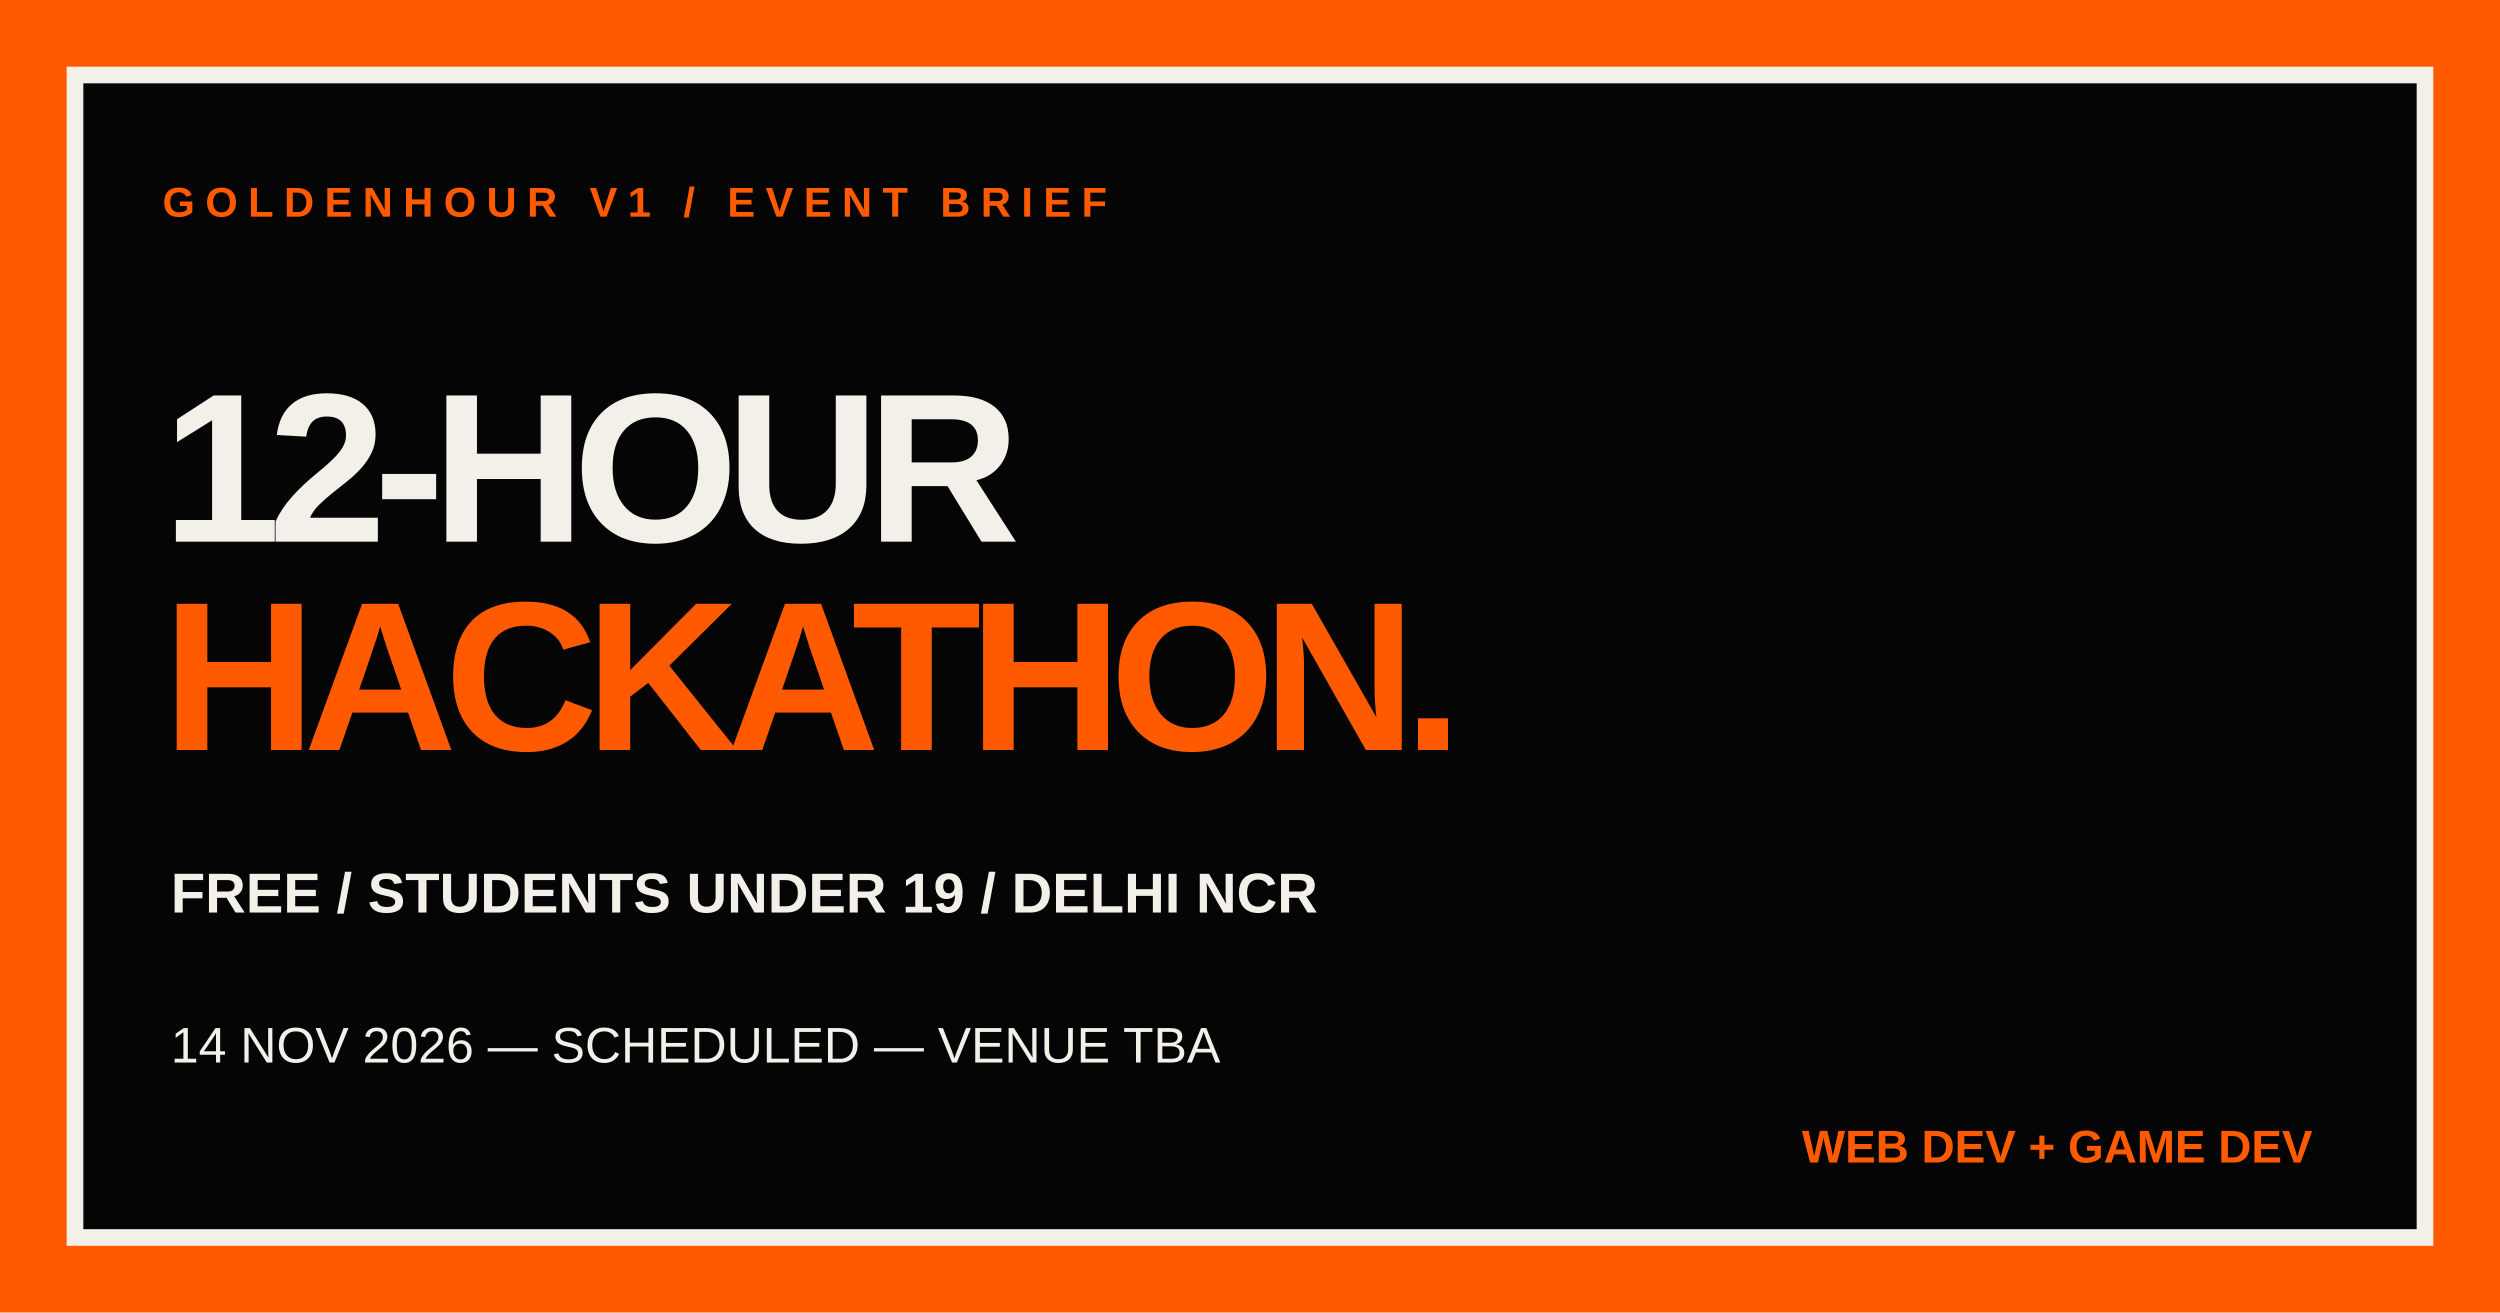
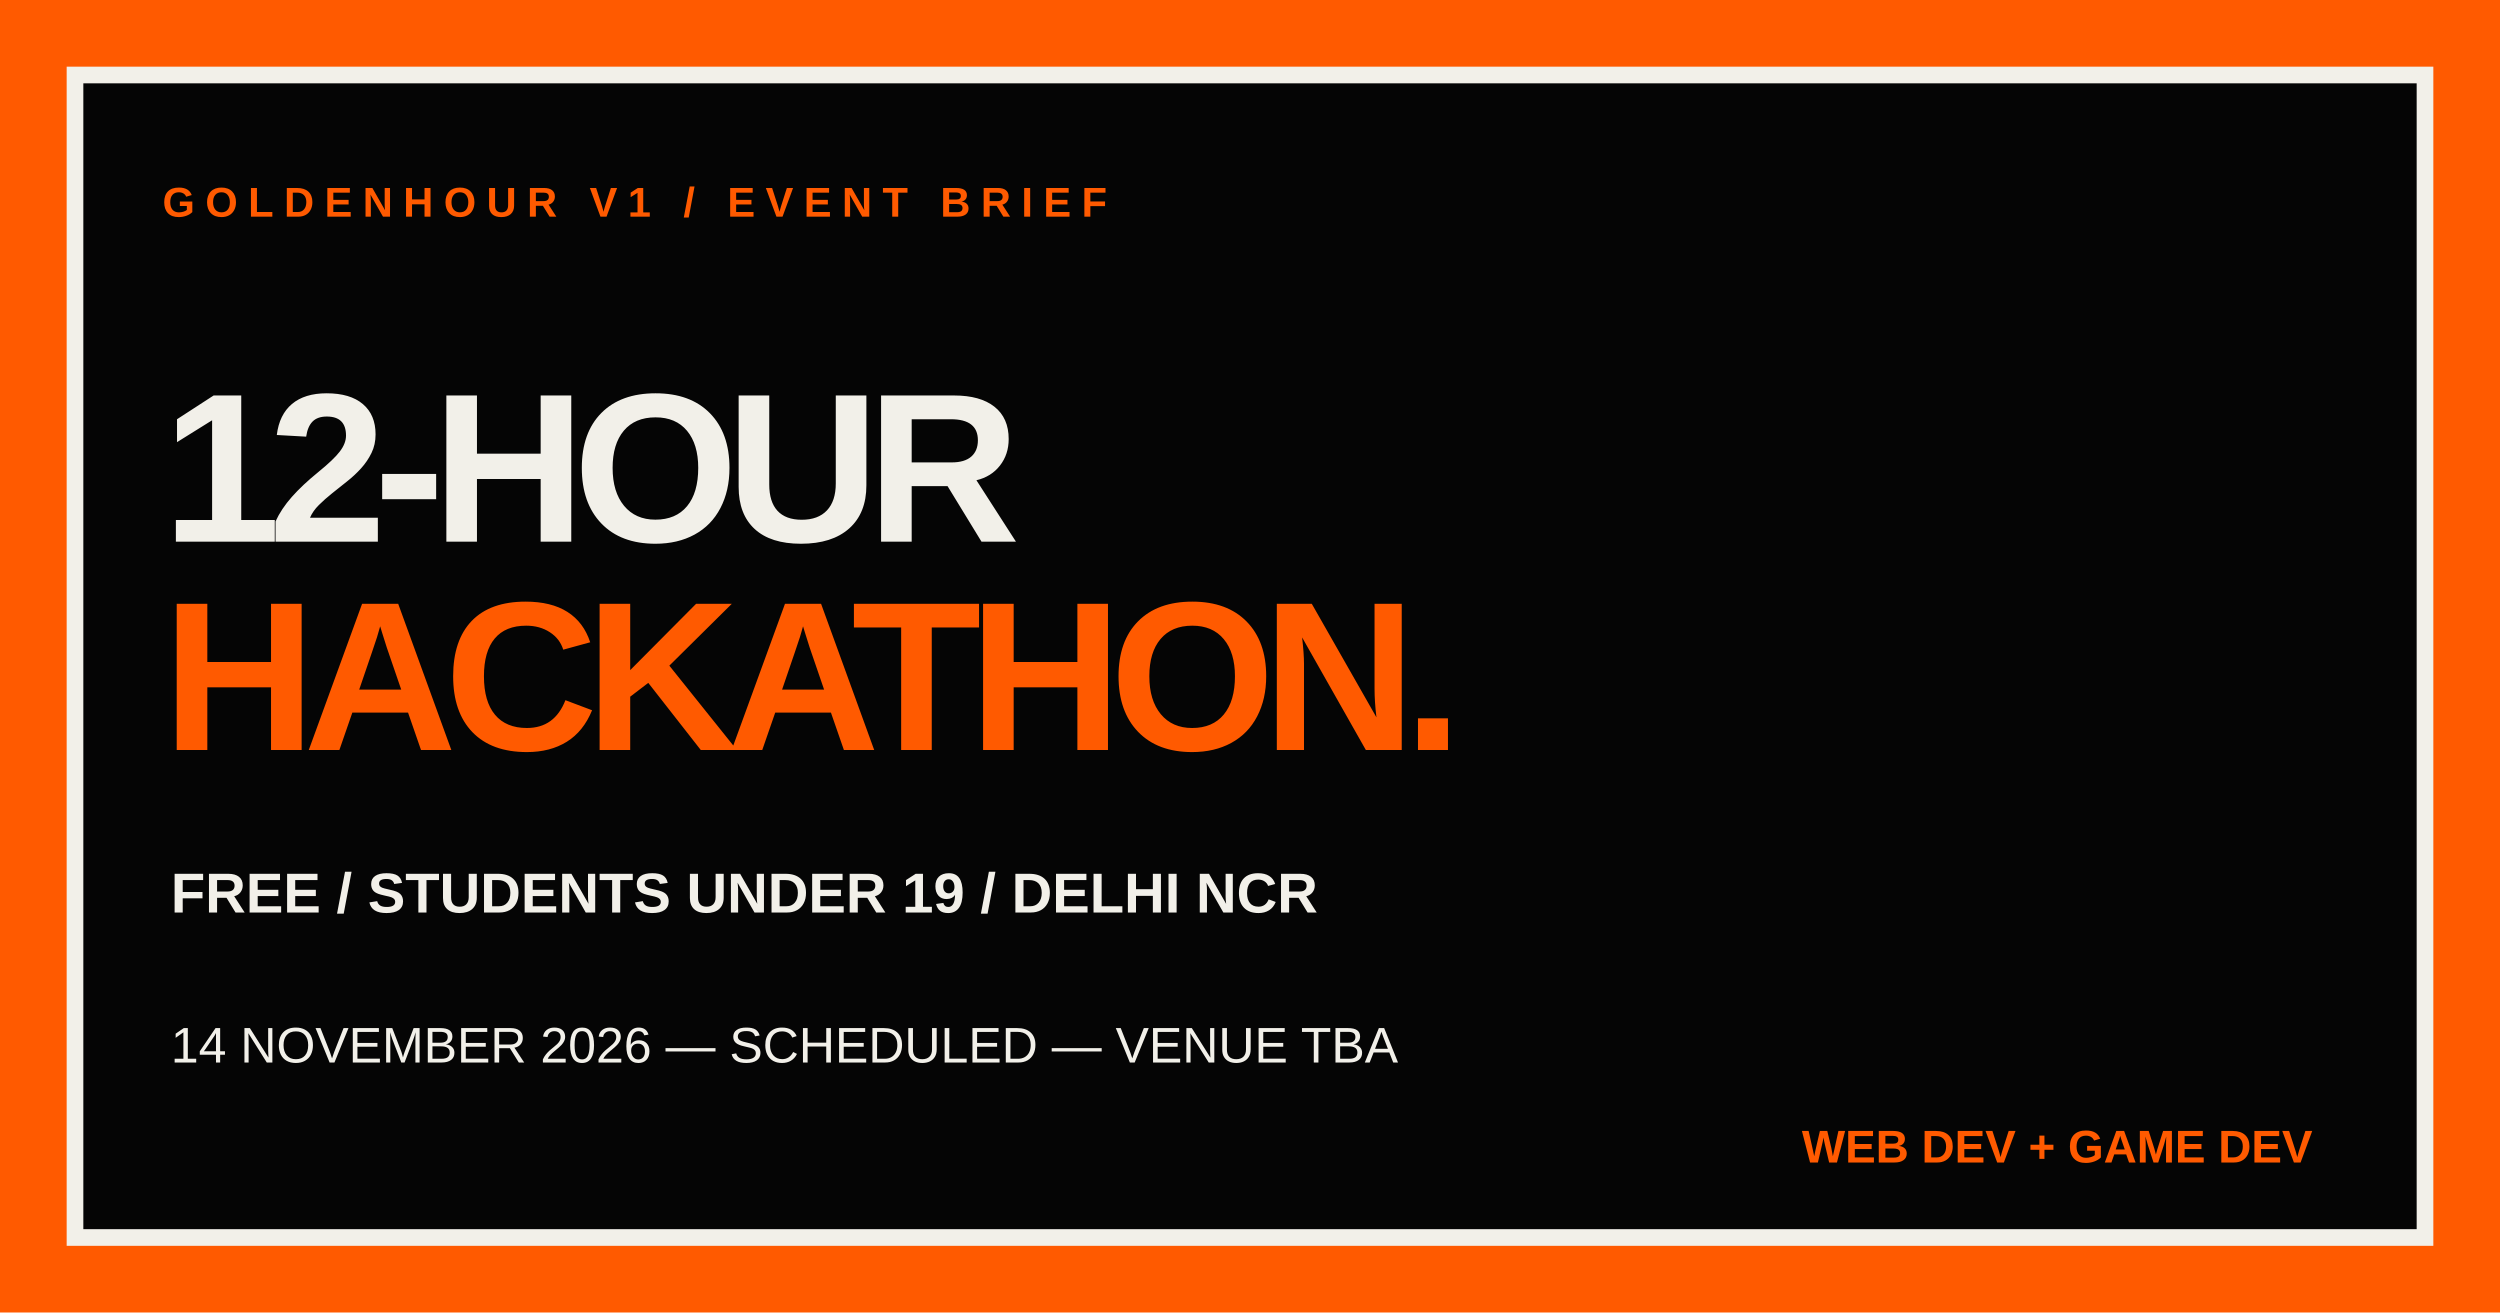
<svg xmlns="http://www.w3.org/2000/svg" width="1200" height="630" viewBox="0 0 1200 630">
  <rect width="1200" height="630" fill="#ff5a00" />
  <rect x="36" y="36" width="1128" height="558" fill="#050505" stroke="#f2f0e9" stroke-width="8" />
  <text x="78" y="104" fill="#ff5a00" font-family="Arial, sans-serif" font-size="20" font-weight="700" letter-spacing="5">GOLDENHOUR V1 / EVENT BRIEF</text>
  <text x="78" y="260" fill="#f2f0e9" font-family="Arial Black, Arial, sans-serif" font-size="102" font-weight="900" letter-spacing="-6">12-HOUR</text>
  <text x="78" y="360" fill="#ff5a00" font-family="Arial Black, Arial, sans-serif" font-size="102" font-weight="900" letter-spacing="-6">HACKATHON.</text>
  <text x="82" y="438" fill="#f2f0e9" font-family="Arial, sans-serif" font-size="27" font-weight="700">FREE / STUDENTS UNDER 19 / DELHI NCR</text>
-   <text x="82" y="510" fill="#f2f0e9" font-family="Arial, sans-serif" font-size="24">14 NOV 2026 — SCHEDULED — VENUE TBA</text>
+   <text x="82" y="510" fill="#f2f0e9" font-family="Arial, sans-serif" font-size="24">14 NOVEMBER 2026 — SCHEDULED — VENUE TBA</text>
  <text x="1110" y="558" text-anchor="end" fill="#ff5a00" font-family="Arial, sans-serif" font-size="22" font-weight="700">WEB DEV + GAME DEV</text>
</svg>
